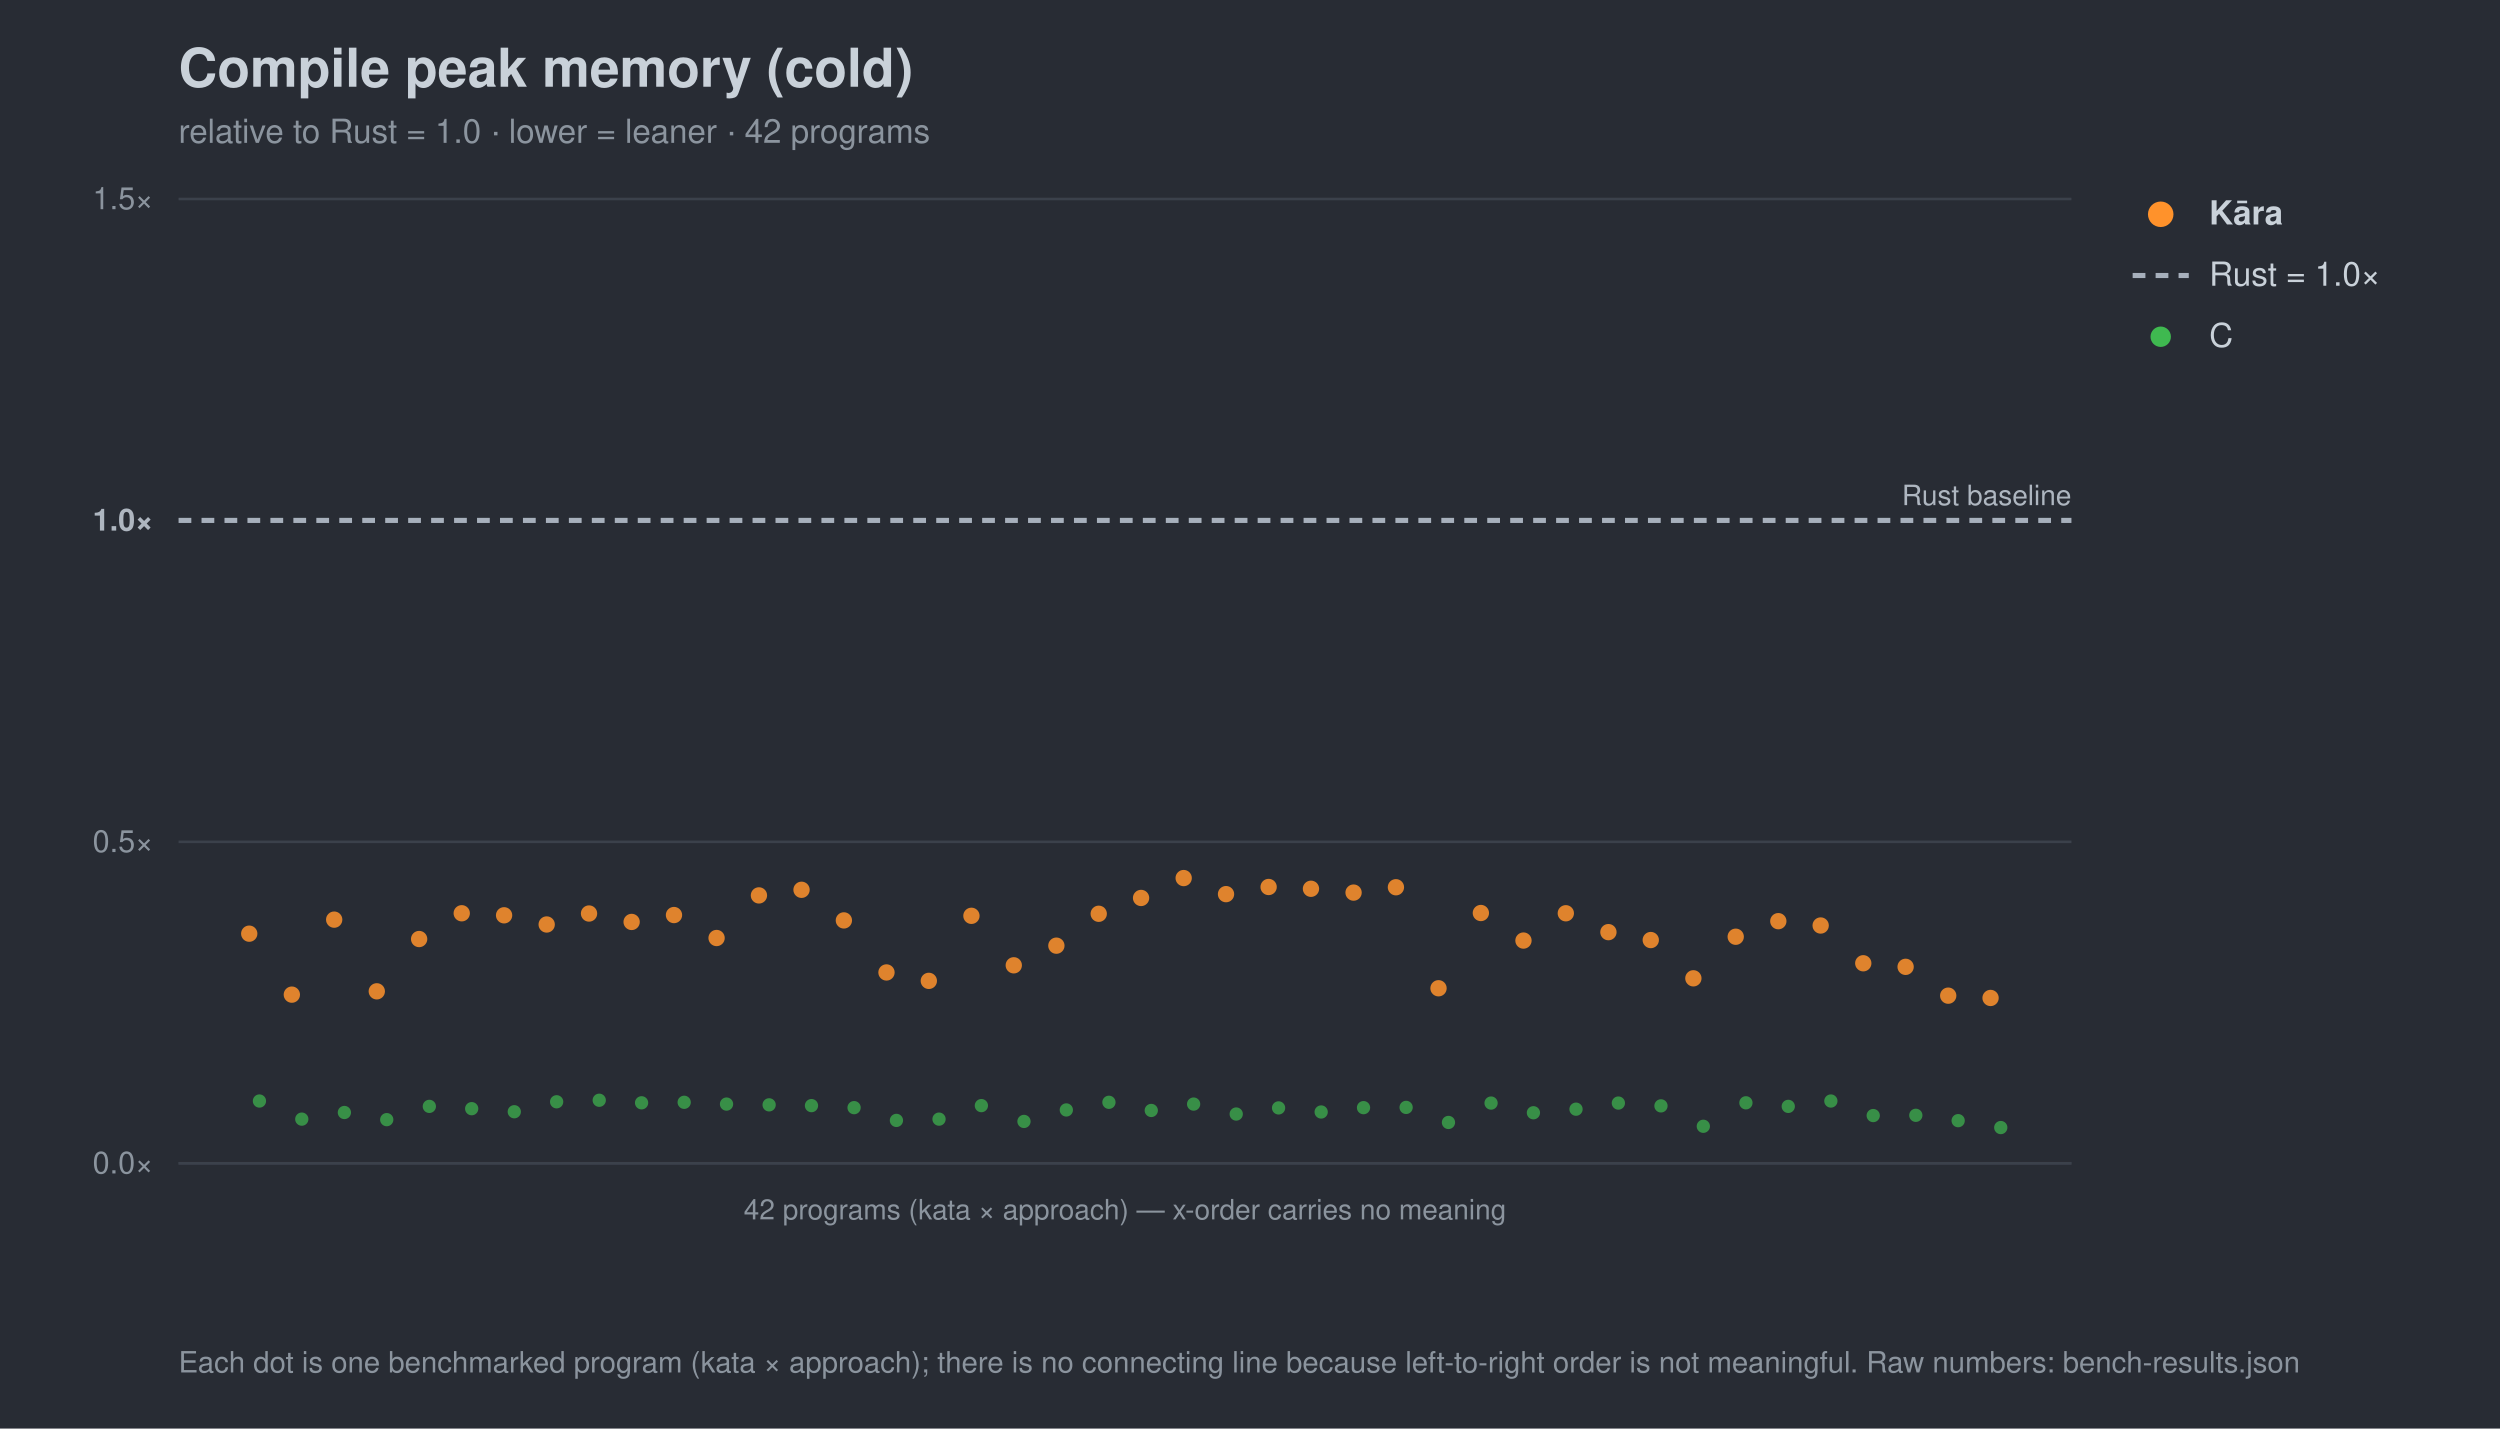
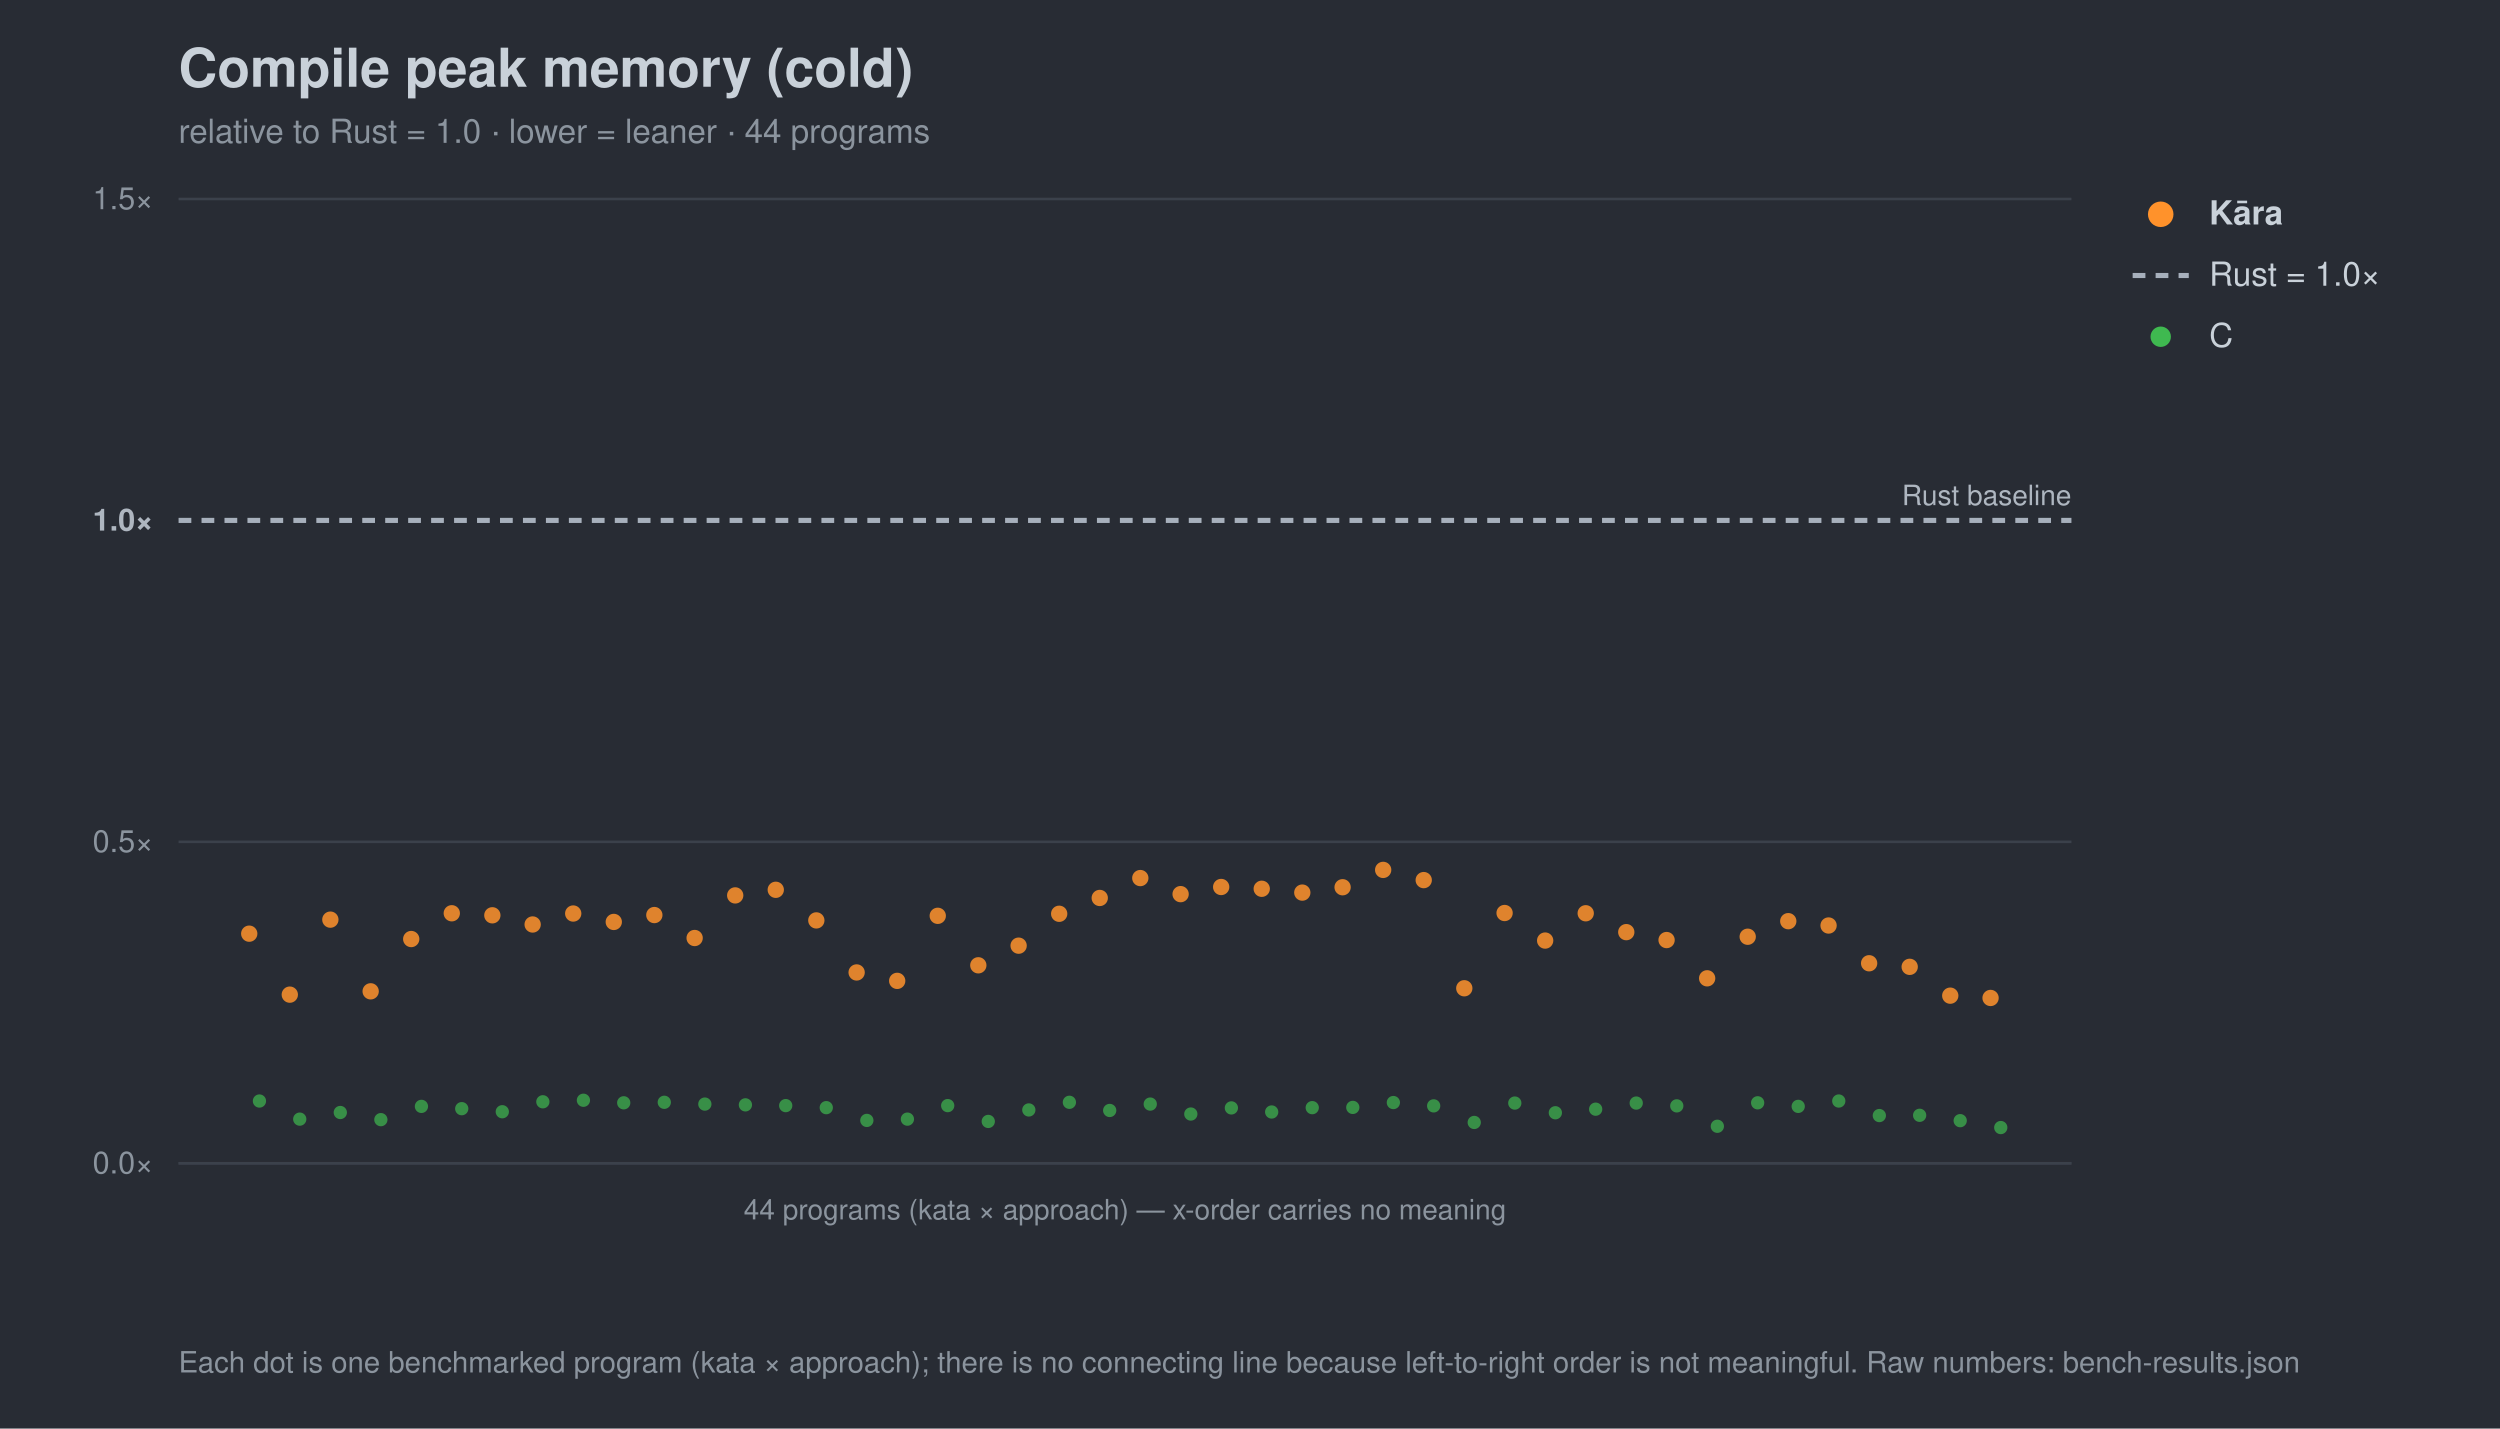
<svg xmlns="http://www.w3.org/2000/svg" width="980" height="560" viewBox="0 0 980 560" font-family="-apple-system,Segoe UI,Helvetica,Arial,sans-serif">
  <rect width="980" height="560" fill="#282c34" />
  <text x="70" y="34" font-size="21" font-weight="700" fill="#c9d1d9">Compile peak memory (cold)</text>
-   <text x="70" y="56" font-size="13" fill="#8b949e">relative to Rust = 1.0 · lower = leaner · 42 programs</text>
+   <text x="70" y="56" font-size="13" fill="#8b949e">relative to Rust = 1.0 · lower = leaner · 44 programs</text>
  <line x1="70" y1="456.0" x2="812" y2="456.0" stroke="#3b414b" stroke-width="1" />
  <text x="60" y="460.0" font-size="12" text-anchor="end" fill="#8b949e">0.0×</text>
  <line x1="70" y1="330.0" x2="812" y2="330.0" stroke="#3b414b" stroke-width="1" />
  <text x="60" y="334.0" font-size="12" text-anchor="end" fill="#8b949e">0.5×</text>
  <line x1="70" y1="204.0" x2="812" y2="204.0" stroke="#a7b0bc" stroke-width="2" stroke-dasharray="5 4" />
  <text x="60" y="208.0" font-size="12" text-anchor="end" fill="#aeb6c0" font-weight="700">1.0×</text>
  <line x1="70" y1="78.0" x2="812" y2="78.0" stroke="#3b414b" stroke-width="1" />
  <text x="60" y="82.0" font-size="12" text-anchor="end" fill="#8b949e">1.5×</text>
  <text x="812" y="198.0" font-size="11" text-anchor="end" fill="#aeb6c0">Rust baseline</text>
  <line x1="70" y1="456" x2="812" y2="456" stroke="#3b414b" />
-   <text x="441.0" y="478" font-size="11" text-anchor="middle" fill="#8b949e">42 programs (kata × approach) — x-order carries no meaning</text>
+   <text x="441.0" y="478" font-size="11" text-anchor="middle" fill="#8b949e">44 programs (kata × approach) — x-order carries no meaning</text>
  <circle cx="101.7" cy="431.6" r="2.6" fill="#3fb950" opacity="0.7" />
-   <circle cx="118.3" cy="438.7" r="2.6" fill="#3fb950" opacity="0.7" />
-   <circle cx="135.0" cy="436.1" r="2.6" fill="#3fb950" opacity="0.7" />
-   <circle cx="151.6" cy="438.9" r="2.6" fill="#3fb950" opacity="0.7" />
-   <circle cx="168.3" cy="433.7" r="2.6" fill="#3fb950" opacity="0.7" />
-   <circle cx="184.9" cy="434.6" r="2.6" fill="#3fb950" opacity="0.7" />
-   <circle cx="201.6" cy="435.8" r="2.6" fill="#3fb950" opacity="0.7" />
-   <circle cx="218.2" cy="431.9" r="2.6" fill="#3fb950" opacity="0.7" />
-   <circle cx="234.9" cy="431.3" r="2.6" fill="#3fb950" opacity="0.7" />
-   <circle cx="251.5" cy="432.3" r="2.6" fill="#3fb950" opacity="0.7" />
-   <circle cx="268.2" cy="432.1" r="2.6" fill="#3fb950" opacity="0.7" />
-   <circle cx="284.8" cy="432.8" r="2.6" fill="#3fb950" opacity="0.7" />
-   <circle cx="301.5" cy="433.1" r="2.6" fill="#3fb950" opacity="0.7" />
-   <circle cx="318.1" cy="433.4" r="2.6" fill="#3fb950" opacity="0.7" />
-   <circle cx="334.8" cy="434.2" r="2.6" fill="#3fb950" opacity="0.7" />
-   <circle cx="351.4" cy="439.2" r="2.6" fill="#3fb950" opacity="0.7" />
-   <circle cx="368.1" cy="438.7" r="2.6" fill="#3fb950" opacity="0.7" />
-   <circle cx="384.7" cy="433.4" r="2.6" fill="#3fb950" opacity="0.7" />
-   <circle cx="401.4" cy="439.6" r="2.6" fill="#3fb950" opacity="0.7" />
-   <circle cx="418.0" cy="435.1" r="2.6" fill="#3fb950" opacity="0.7" />
-   <circle cx="434.7" cy="432.1" r="2.6" fill="#3fb950" opacity="0.7" />
-   <circle cx="451.3" cy="435.3" r="2.6" fill="#3fb950" opacity="0.7" />
-   <circle cx="467.9" cy="432.8" r="2.6" fill="#3fb950" opacity="0.7" />
-   <circle cx="484.6" cy="436.7" r="2.6" fill="#3fb950" opacity="0.7" />
-   <circle cx="501.2" cy="434.3" r="2.6" fill="#3fb950" opacity="0.7" />
-   <circle cx="517.9" cy="435.9" r="2.6" fill="#3fb950" opacity="0.7" />
-   <circle cx="534.5" cy="434.2" r="2.6" fill="#3fb950" opacity="0.7" />
-   <circle cx="551.2" cy="434.1" r="2.6" fill="#3fb950" opacity="0.7" />
-   <circle cx="567.8" cy="440.0" r="2.6" fill="#3fb950" opacity="0.7" />
-   <circle cx="584.5" cy="432.4" r="2.6" fill="#3fb950" opacity="0.7" />
-   <circle cx="601.1" cy="436.2" r="2.6" fill="#3fb950" opacity="0.7" />
-   <circle cx="617.8" cy="434.8" r="2.6" fill="#3fb950" opacity="0.7" />
-   <circle cx="634.4" cy="432.4" r="2.6" fill="#3fb950" opacity="0.7" />
-   <circle cx="651.1" cy="433.5" r="2.6" fill="#3fb950" opacity="0.7" />
-   <circle cx="667.7" cy="441.5" r="2.6" fill="#3fb950" opacity="0.7" />
-   <circle cx="684.4" cy="432.3" r="2.6" fill="#3fb950" opacity="0.7" />
-   <circle cx="701.0" cy="433.7" r="2.6" fill="#3fb950" opacity="0.7" />
-   <circle cx="717.7" cy="431.6" r="2.6" fill="#3fb950" opacity="0.7" />
-   <circle cx="734.3" cy="437.3" r="2.6" fill="#3fb950" opacity="0.7" />
-   <circle cx="751.0" cy="437.2" r="2.6" fill="#3fb950" opacity="0.7" />
-   <circle cx="767.6" cy="439.3" r="2.6" fill="#3fb950" opacity="0.7" />
+   <circle cx="117.5" cy="438.7" r="2.6" fill="#3fb950" opacity="0.7" />
+   <circle cx="133.4" cy="436.1" r="2.6" fill="#3fb950" opacity="0.7" />
+   <circle cx="149.3" cy="438.9" r="2.6" fill="#3fb950" opacity="0.7" />
+   <circle cx="165.2" cy="433.7" r="2.6" fill="#3fb950" opacity="0.7" />
+   <circle cx="181.0" cy="434.6" r="2.6" fill="#3fb950" opacity="0.7" />
+   <circle cx="196.9" cy="435.8" r="2.6" fill="#3fb950" opacity="0.7" />
+   <circle cx="212.8" cy="431.9" r="2.6" fill="#3fb950" opacity="0.7" />
+   <circle cx="228.7" cy="431.3" r="2.6" fill="#3fb950" opacity="0.7" />
+   <circle cx="244.5" cy="432.3" r="2.6" fill="#3fb950" opacity="0.7" />
+   <circle cx="260.4" cy="432.1" r="2.6" fill="#3fb950" opacity="0.7" />
+   <circle cx="276.3" cy="432.8" r="2.6" fill="#3fb950" opacity="0.7" />
+   <circle cx="292.2" cy="433.1" r="2.6" fill="#3fb950" opacity="0.7" />
+   <circle cx="308.0" cy="433.4" r="2.6" fill="#3fb950" opacity="0.7" />
+   <circle cx="323.9" cy="434.2" r="2.6" fill="#3fb950" opacity="0.7" />
+   <circle cx="339.8" cy="439.2" r="2.6" fill="#3fb950" opacity="0.7" />
+   <circle cx="355.7" cy="438.7" r="2.6" fill="#3fb950" opacity="0.7" />
+   <circle cx="371.5" cy="433.4" r="2.6" fill="#3fb950" opacity="0.7" />
+   <circle cx="387.4" cy="439.6" r="2.6" fill="#3fb950" opacity="0.7" />
+   <circle cx="403.3" cy="435.1" r="2.6" fill="#3fb950" opacity="0.7" />
+   <circle cx="419.2" cy="432.1" r="2.6" fill="#3fb950" opacity="0.7" />
+   <circle cx="435.0" cy="435.3" r="2.6" fill="#3fb950" opacity="0.7" />
+   <circle cx="450.9" cy="432.8" r="2.6" fill="#3fb950" opacity="0.7" />
+   <circle cx="466.8" cy="436.7" r="2.6" fill="#3fb950" opacity="0.7" />
+   <circle cx="482.7" cy="434.3" r="2.6" fill="#3fb950" opacity="0.7" />
+   <circle cx="498.5" cy="435.9" r="2.6" fill="#3fb950" opacity="0.7" />
+   <circle cx="514.4" cy="434.2" r="2.6" fill="#3fb950" opacity="0.7" />
+   <circle cx="530.3" cy="434.1" r="2.6" fill="#3fb950" opacity="0.7" />
+   <circle cx="546.2" cy="432.2" r="2.6" fill="#3fb950" opacity="0.7" />
+   <circle cx="562.0" cy="433.5" r="2.6" fill="#3fb950" opacity="0.7" />
+   <circle cx="577.9" cy="440.0" r="2.6" fill="#3fb950" opacity="0.7" />
+   <circle cx="593.8" cy="432.4" r="2.6" fill="#3fb950" opacity="0.7" />
+   <circle cx="609.7" cy="436.2" r="2.6" fill="#3fb950" opacity="0.7" />
+   <circle cx="625.5" cy="434.8" r="2.6" fill="#3fb950" opacity="0.7" />
+   <circle cx="641.4" cy="432.4" r="2.6" fill="#3fb950" opacity="0.7" />
+   <circle cx="657.3" cy="433.5" r="2.6" fill="#3fb950" opacity="0.7" />
+   <circle cx="673.2" cy="441.5" r="2.6" fill="#3fb950" opacity="0.7" />
+   <circle cx="689.0" cy="432.3" r="2.6" fill="#3fb950" opacity="0.7" />
+   <circle cx="704.9" cy="433.7" r="2.6" fill="#3fb950" opacity="0.7" />
+   <circle cx="720.8" cy="431.6" r="2.6" fill="#3fb950" opacity="0.7" />
+   <circle cx="736.7" cy="437.3" r="2.6" fill="#3fb950" opacity="0.7" />
+   <circle cx="752.5" cy="437.2" r="2.6" fill="#3fb950" opacity="0.7" />
+   <circle cx="768.4" cy="439.3" r="2.6" fill="#3fb950" opacity="0.7" />
  <circle cx="784.3" cy="442.0" r="2.6" fill="#3fb950" opacity="0.7" />
  <circle cx="97.7" cy="366.0" r="3.2" fill="#ff922b" opacity="0.85" />
-   <circle cx="114.4" cy="389.9" r="3.2" fill="#ff922b" opacity="0.85" />
-   <circle cx="131.0" cy="360.5" r="3.2" fill="#ff922b" opacity="0.85" />
-   <circle cx="147.7" cy="388.6" r="3.2" fill="#ff922b" opacity="0.85" />
-   <circle cx="164.3" cy="368.1" r="3.2" fill="#ff922b" opacity="0.85" />
-   <circle cx="181.0" cy="358.0" r="3.2" fill="#ff922b" opacity="0.85" />
-   <circle cx="197.6" cy="358.8" r="3.2" fill="#ff922b" opacity="0.85" />
-   <circle cx="214.3" cy="362.4" r="3.2" fill="#ff922b" opacity="0.85" />
-   <circle cx="230.9" cy="358.1" r="3.2" fill="#ff922b" opacity="0.85" />
-   <circle cx="247.6" cy="361.4" r="3.2" fill="#ff922b" opacity="0.85" />
-   <circle cx="264.2" cy="358.7" r="3.2" fill="#ff922b" opacity="0.85" />
-   <circle cx="280.9" cy="367.7" r="3.2" fill="#ff922b" opacity="0.85" />
-   <circle cx="297.5" cy="351.0" r="3.2" fill="#ff922b" opacity="0.85" />
-   <circle cx="314.2" cy="348.8" r="3.2" fill="#ff922b" opacity="0.85" />
-   <circle cx="330.8" cy="360.8" r="3.2" fill="#ff922b" opacity="0.85" />
-   <circle cx="347.5" cy="381.2" r="3.2" fill="#ff922b" opacity="0.85" />
-   <circle cx="364.1" cy="384.5" r="3.2" fill="#ff922b" opacity="0.85" />
-   <circle cx="380.8" cy="359.0" r="3.2" fill="#ff922b" opacity="0.85" />
-   <circle cx="397.4" cy="378.4" r="3.2" fill="#ff922b" opacity="0.85" />
-   <circle cx="414.1" cy="370.7" r="3.2" fill="#ff922b" opacity="0.85" />
-   <circle cx="430.7" cy="358.2" r="3.2" fill="#ff922b" opacity="0.85" />
-   <circle cx="447.3" cy="352.0" r="3.2" fill="#ff922b" opacity="0.85" />
-   <circle cx="464.0" cy="344.2" r="3.2" fill="#ff922b" opacity="0.85" />
-   <circle cx="480.6" cy="350.5" r="3.2" fill="#ff922b" opacity="0.85" />
-   <circle cx="497.3" cy="347.7" r="3.2" fill="#ff922b" opacity="0.85" />
-   <circle cx="513.9" cy="348.4" r="3.2" fill="#ff922b" opacity="0.85" />
-   <circle cx="530.6" cy="349.9" r="3.2" fill="#ff922b" opacity="0.85" />
-   <circle cx="547.2" cy="347.8" r="3.2" fill="#ff922b" opacity="0.85" />
-   <circle cx="563.9" cy="387.4" r="3.2" fill="#ff922b" opacity="0.85" />
-   <circle cx="580.5" cy="357.9" r="3.2" fill="#ff922b" opacity="0.85" />
-   <circle cx="597.2" cy="368.7" r="3.2" fill="#ff922b" opacity="0.85" />
-   <circle cx="613.8" cy="358.0" r="3.2" fill="#ff922b" opacity="0.85" />
-   <circle cx="630.5" cy="365.4" r="3.2" fill="#ff922b" opacity="0.85" />
-   <circle cx="647.1" cy="368.5" r="3.2" fill="#ff922b" opacity="0.85" />
-   <circle cx="663.8" cy="383.5" r="3.2" fill="#ff922b" opacity="0.85" />
-   <circle cx="680.4" cy="367.2" r="3.2" fill="#ff922b" opacity="0.85" />
-   <circle cx="697.1" cy="361.1" r="3.2" fill="#ff922b" opacity="0.85" />
-   <circle cx="713.7" cy="362.8" r="3.2" fill="#ff922b" opacity="0.85" />
-   <circle cx="730.4" cy="377.6" r="3.2" fill="#ff922b" opacity="0.85" />
-   <circle cx="747.0" cy="379.0" r="3.2" fill="#ff922b" opacity="0.85" />
-   <circle cx="763.7" cy="390.3" r="3.2" fill="#ff922b" opacity="0.85" />
+   <circle cx="113.6" cy="389.9" r="3.2" fill="#ff922b" opacity="0.85" />
+   <circle cx="129.5" cy="360.5" r="3.2" fill="#ff922b" opacity="0.85" />
+   <circle cx="145.3" cy="388.6" r="3.2" fill="#ff922b" opacity="0.85" />
+   <circle cx="161.2" cy="368.1" r="3.2" fill="#ff922b" opacity="0.85" />
+   <circle cx="177.1" cy="358.0" r="3.2" fill="#ff922b" opacity="0.85" />
+   <circle cx="193.0" cy="358.8" r="3.2" fill="#ff922b" opacity="0.85" />
+   <circle cx="208.8" cy="362.4" r="3.2" fill="#ff922b" opacity="0.85" />
+   <circle cx="224.7" cy="358.1" r="3.2" fill="#ff922b" opacity="0.85" />
+   <circle cx="240.6" cy="361.4" r="3.2" fill="#ff922b" opacity="0.85" />
+   <circle cx="256.5" cy="358.7" r="3.2" fill="#ff922b" opacity="0.85" />
+   <circle cx="272.3" cy="367.7" r="3.2" fill="#ff922b" opacity="0.85" />
+   <circle cx="288.2" cy="351.0" r="3.2" fill="#ff922b" opacity="0.85" />
+   <circle cx="304.1" cy="348.8" r="3.2" fill="#ff922b" opacity="0.85" />
+   <circle cx="320.0" cy="360.8" r="3.2" fill="#ff922b" opacity="0.85" />
+   <circle cx="335.8" cy="381.2" r="3.2" fill="#ff922b" opacity="0.85" />
+   <circle cx="351.7" cy="384.5" r="3.2" fill="#ff922b" opacity="0.85" />
+   <circle cx="367.6" cy="359.0" r="3.2" fill="#ff922b" opacity="0.85" />
+   <circle cx="383.5" cy="378.4" r="3.2" fill="#ff922b" opacity="0.85" />
+   <circle cx="399.3" cy="370.7" r="3.2" fill="#ff922b" opacity="0.85" />
+   <circle cx="415.2" cy="358.2" r="3.2" fill="#ff922b" opacity="0.85" />
+   <circle cx="431.1" cy="352.0" r="3.2" fill="#ff922b" opacity="0.85" />
+   <circle cx="447.0" cy="344.2" r="3.2" fill="#ff922b" opacity="0.85" />
+   <circle cx="462.8" cy="350.5" r="3.2" fill="#ff922b" opacity="0.85" />
+   <circle cx="478.7" cy="347.7" r="3.2" fill="#ff922b" opacity="0.85" />
+   <circle cx="494.6" cy="348.4" r="3.2" fill="#ff922b" opacity="0.85" />
+   <circle cx="510.5" cy="349.9" r="3.2" fill="#ff922b" opacity="0.85" />
+   <circle cx="526.3" cy="347.8" r="3.2" fill="#ff922b" opacity="0.85" />
+   <circle cx="542.2" cy="341.0" r="3.2" fill="#ff922b" opacity="0.85" />
+   <circle cx="558.1" cy="345.0" r="3.2" fill="#ff922b" opacity="0.85" />
+   <circle cx="574.0" cy="387.4" r="3.2" fill="#ff922b" opacity="0.85" />
+   <circle cx="589.8" cy="357.9" r="3.2" fill="#ff922b" opacity="0.85" />
+   <circle cx="605.7" cy="368.7" r="3.2" fill="#ff922b" opacity="0.85" />
+   <circle cx="621.6" cy="358.0" r="3.2" fill="#ff922b" opacity="0.85" />
+   <circle cx="637.5" cy="365.4" r="3.2" fill="#ff922b" opacity="0.85" />
+   <circle cx="653.3" cy="368.5" r="3.2" fill="#ff922b" opacity="0.85" />
+   <circle cx="669.2" cy="383.5" r="3.2" fill="#ff922b" opacity="0.85" />
+   <circle cx="685.1" cy="367.2" r="3.2" fill="#ff922b" opacity="0.85" />
+   <circle cx="701.0" cy="361.1" r="3.2" fill="#ff922b" opacity="0.85" />
+   <circle cx="716.8" cy="362.8" r="3.2" fill="#ff922b" opacity="0.85" />
+   <circle cx="732.7" cy="377.6" r="3.2" fill="#ff922b" opacity="0.85" />
+   <circle cx="748.6" cy="379.0" r="3.2" fill="#ff922b" opacity="0.85" />
+   <circle cx="764.5" cy="390.3" r="3.2" fill="#ff922b" opacity="0.85" />
  <circle cx="780.3" cy="391.2" r="3.2" fill="#ff922b" opacity="0.85" />
  <circle cx="847" cy="84" r="5" fill="#ff922b" />
  <text x="866" y="88" font-size="13" fill="#c9d1d9" font-weight="700">Kāra</text>
  <line x1="836" y1="108" x2="858" y2="108" stroke="#a7b0bc" stroke-width="2" stroke-dasharray="5 4" />
  <text x="866" y="112" font-size="13" fill="#c9d1d9" font-weight="400">Rust = 1.0×</text>
  <circle cx="847" cy="132" r="4" fill="#3fb950" />
  <text x="866" y="136" font-size="13" fill="#c9d1d9" font-weight="400">C</text>
  <text x="70" y="538" font-size="11.5" fill="#8b949e">Each dot is one benchmarked program (kata × approach); there is no connecting line because left-to-right order is not meaningful. Raw numbers: bench-results.json</text>
</svg>
